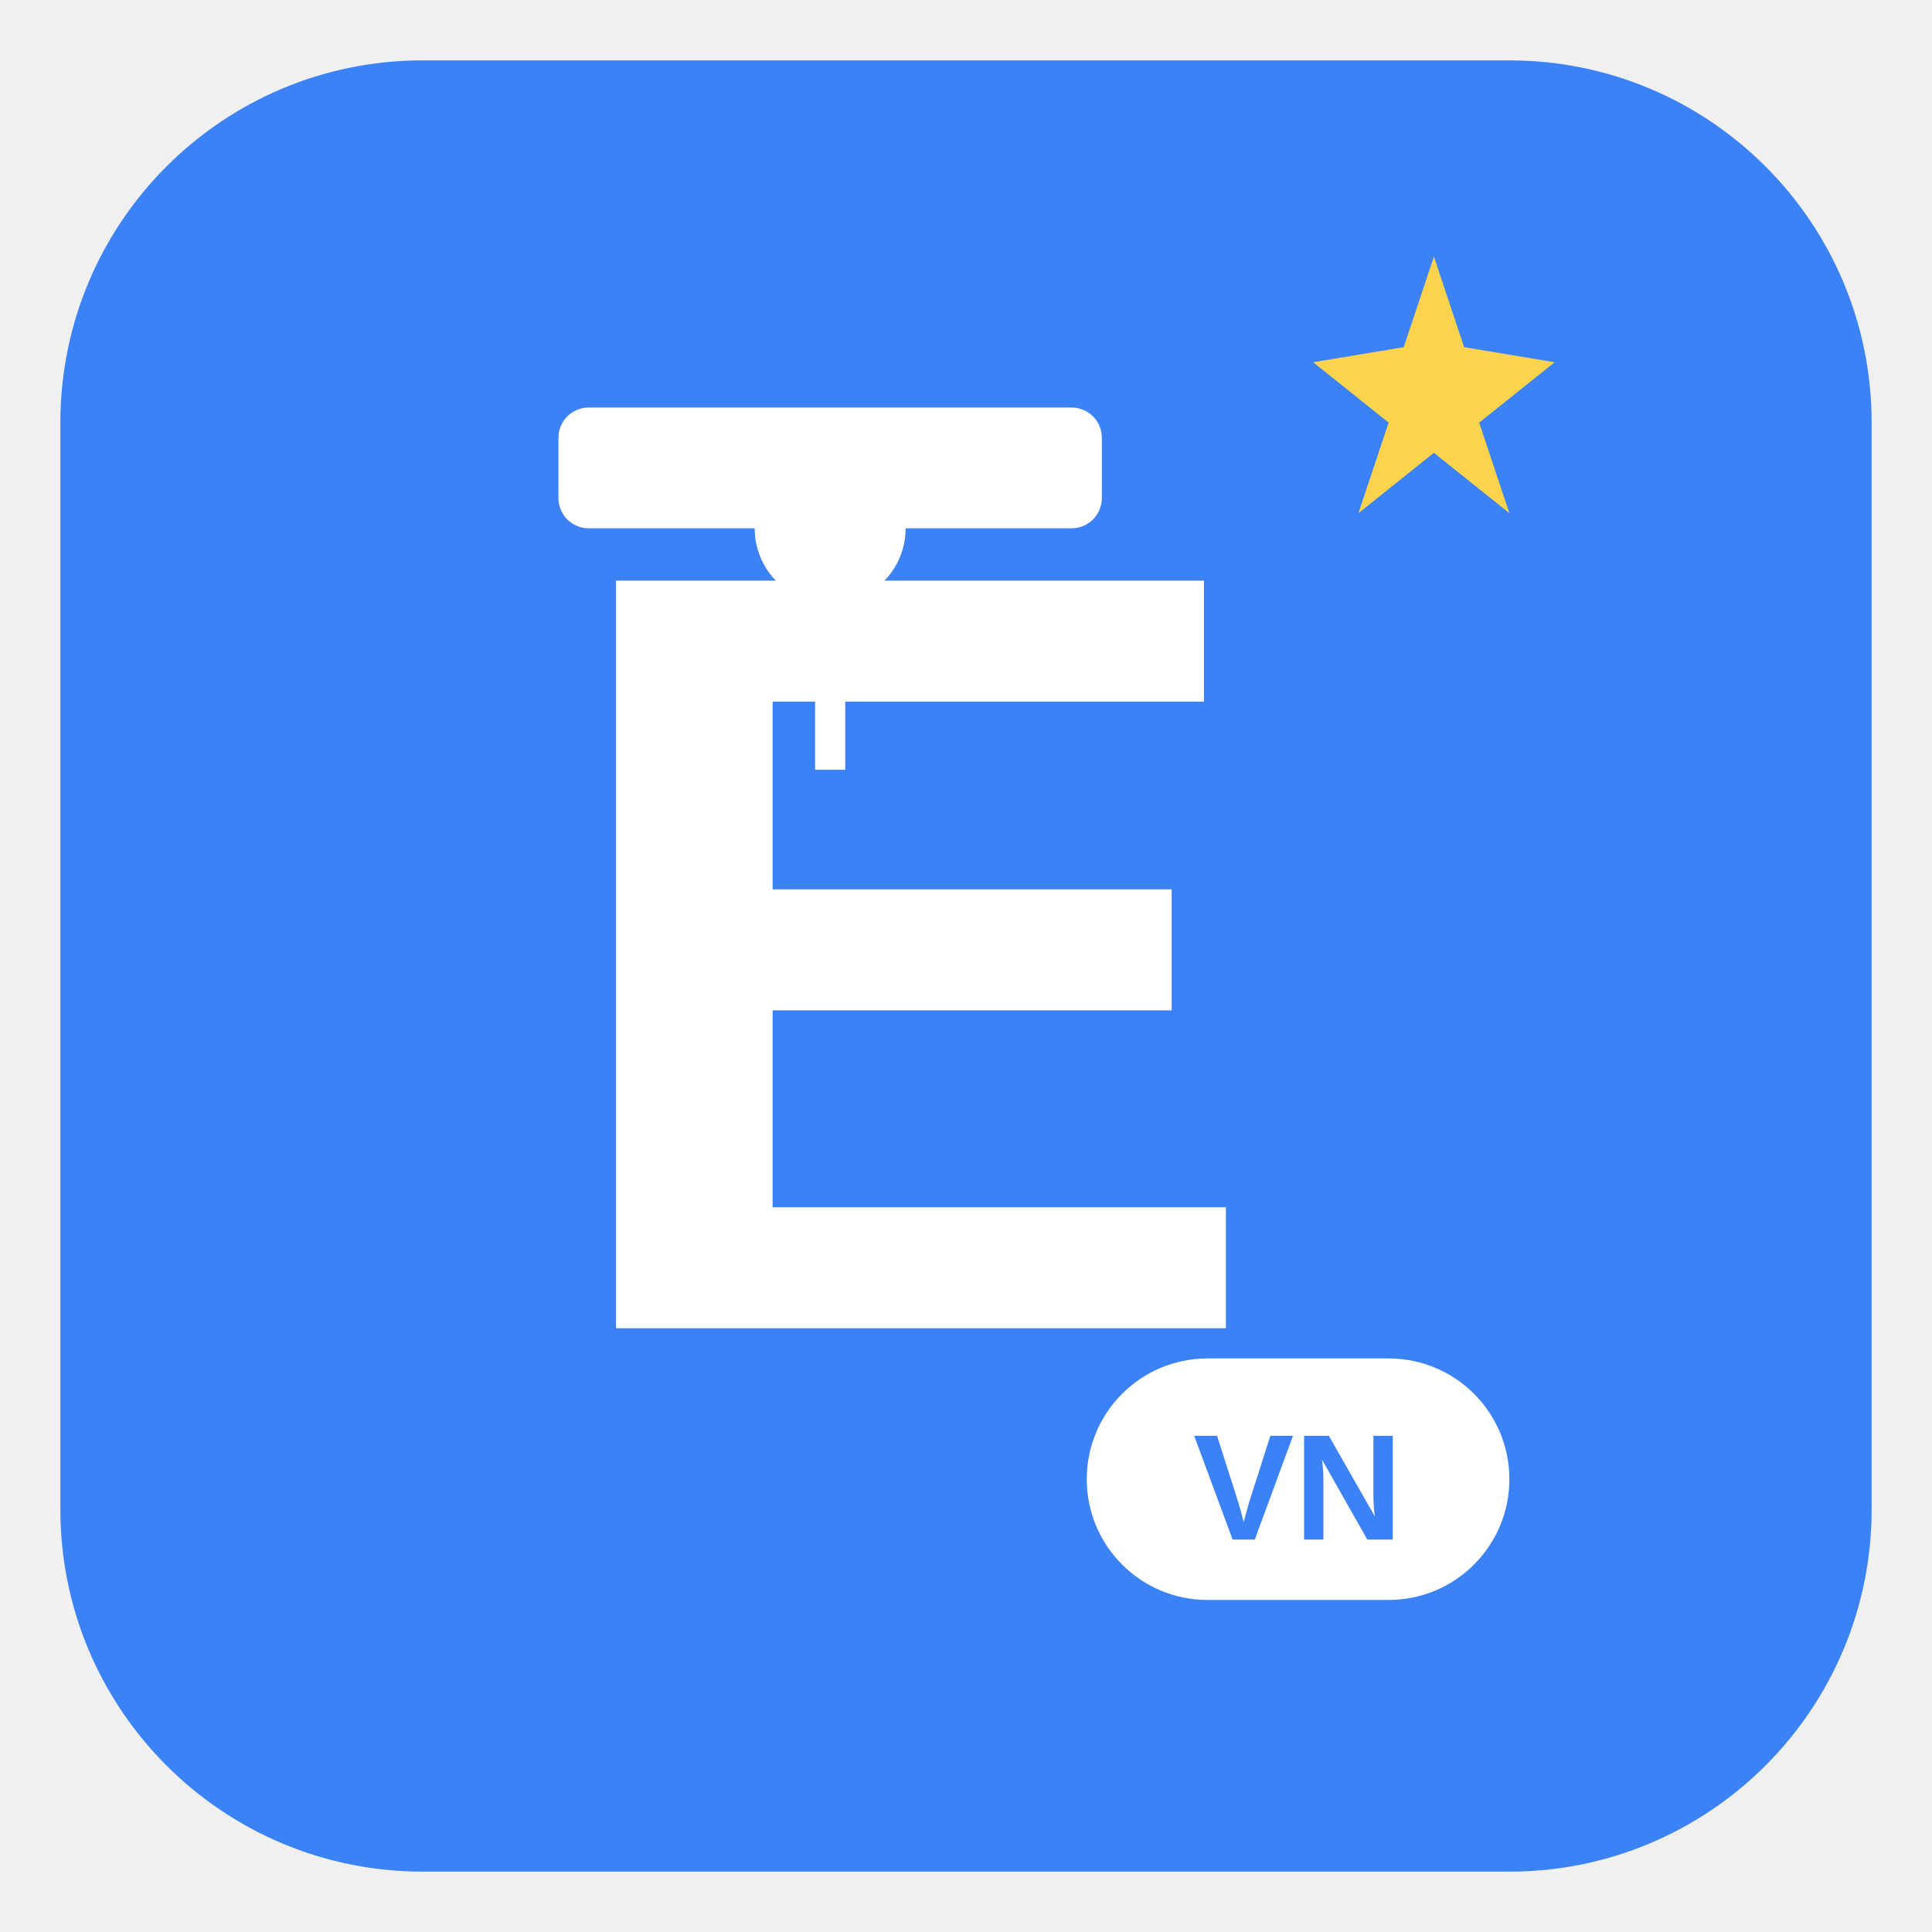
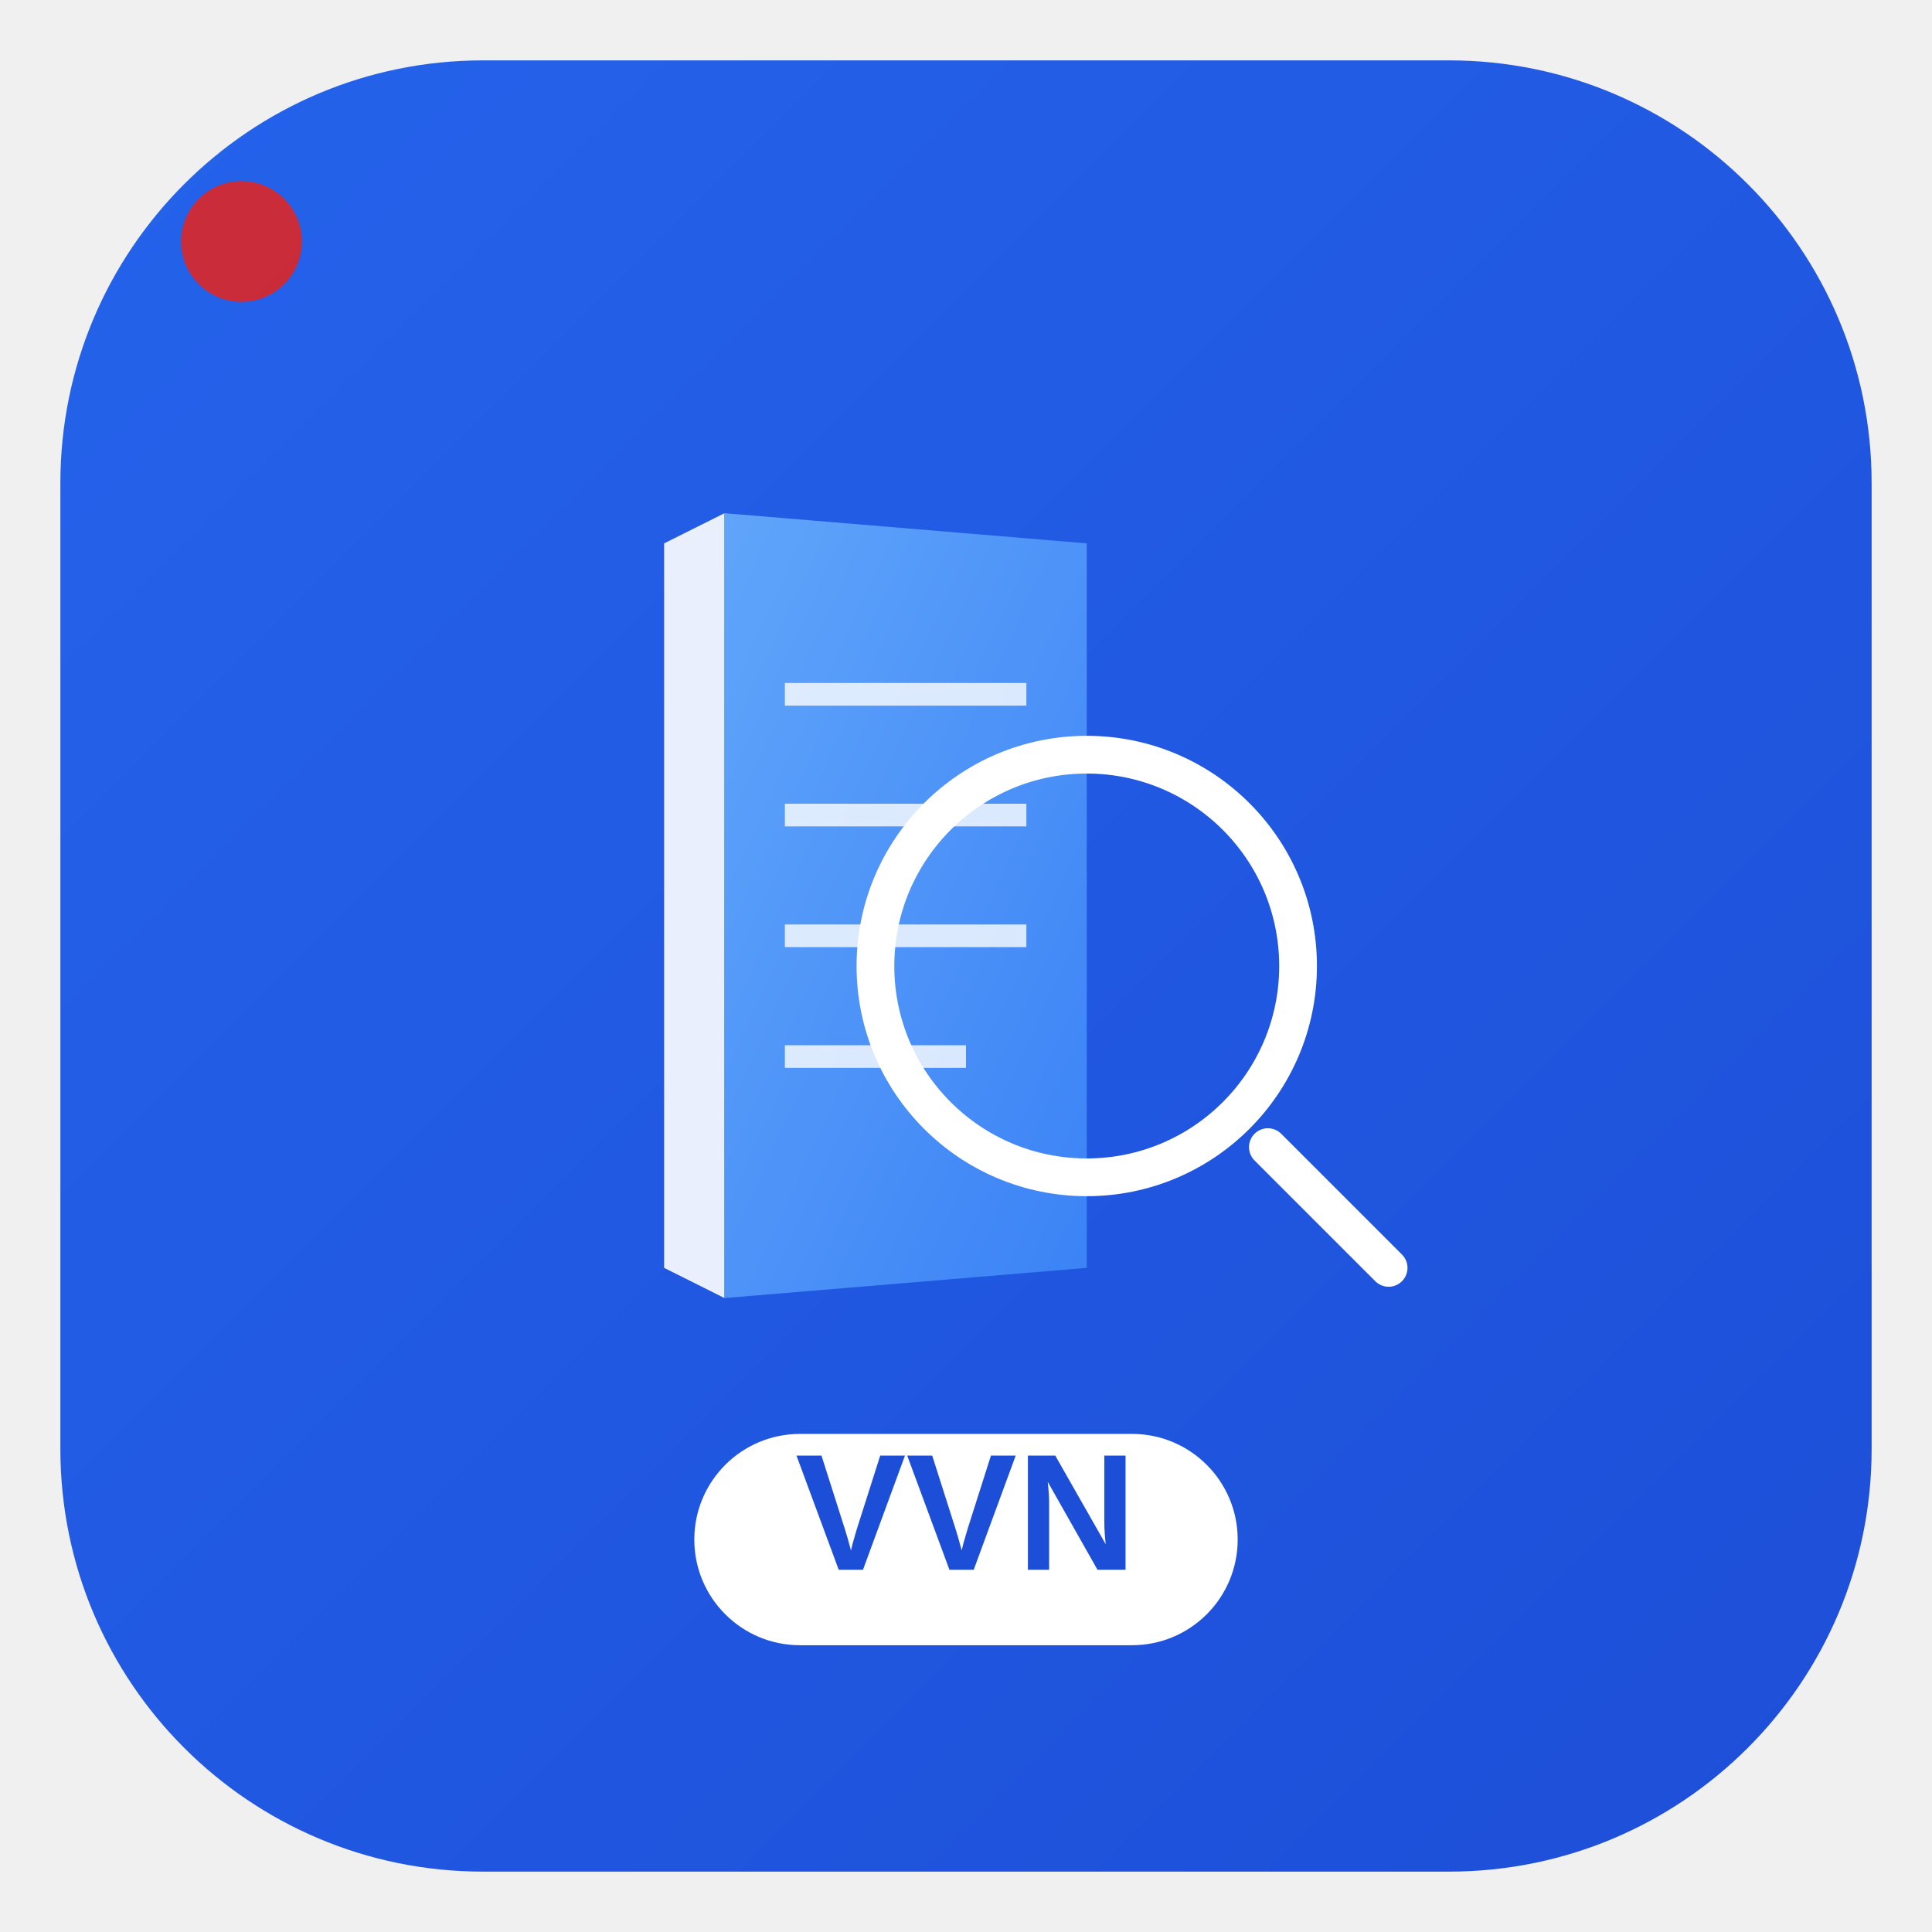
<svg xmlns="http://www.w3.org/2000/svg" viewBox="0 0 128 128">
-   <rect x="4" y="4" width="120" height="120" rx="24" ry="24" fill="#3B82F6" />
-   <text x="36" y="88" font-family="Arial, sans-serif" font-size="72" font-weight="bold" fill="white" text-anchor="start">E</text>
-   <g transform="translate(55, 35)">
-     <rect x="-18" y="-8" width="36" height="8" rx="2" fill="white" />
-     <circle cx="0" cy="0" r="5" fill="white" />
-     <line x1="0" y1="5" x2="0" y2="16" stroke="white" stroke-width="2" />
+   <defs>
+     <linearGradient id="bgGradient" x1="0%" y1="0%" x2="100%" y2="100%">
+       <stop offset="0%" style="stop-color:#2563EB;stop-opacity:1" />
+       <stop offset="100%" style="stop-color:#1D4ED8;stop-opacity:1" />
+     </linearGradient>
+     <linearGradient id="accentGradient" x1="0%" y1="0%" x2="100%" y2="100%">
+       <stop offset="0%" style="stop-color:#60A5FA;stop-opacity:1" />
+       <stop offset="100%" style="stop-color:#3B82F6;stop-opacity:1" />
+     </linearGradient>
+   </defs>
+   <rect x="4" y="4" width="120" height="120" rx="28" ry="28" fill="url(#bgGradient)" />
+   <g transform="translate(32, 28)">
+     <path d="M 12 8 L 12 56 L 16 58 L 16 6 Z" fill="white" opacity="0.9" />
+     <path d="M 16 6 L 40 8 L 40 56 L 16 58 Z" fill="url(#accentGradient)" />
+     <line x1="20" y1="18" x2="36" y2="18" stroke="white" stroke-width="1.5" opacity="0.8" />
+     <line x1="20" y1="26" x2="36" y2="26" stroke="white" stroke-width="1.5" opacity="0.8" />
+     <line x1="20" y1="34" x2="36" y2="34" stroke="white" stroke-width="1.5" opacity="0.8" />
+     <line x1="20" y1="42" x2="32" y2="42" stroke="white" stroke-width="1.5" opacity="0.8" />
  </g>
-   <g transform="translate(95, 25)">
-     <polygon points="0,-8 2,-2 8,-1 3,3 5,9 0,5 -5,9 -3,3 -8,-1 -2,-2" fill="#FCD34D" />
+   <g transform="translate(60, 52)">
+     <circle cx="12" cy="12" r="14" fill="none" stroke="white" stroke-width="2.5" />
+     <line x1="24" y1="24" x2="32" y2="32" stroke="white" stroke-width="2.5" stroke-linecap="round" />
  </g>
-   <g transform="translate(86, 98)">
-     <rect x="-14" y="-8" width="28" height="16" rx="8" ry="8" fill="white" />
-     <text x="0" y="4" font-family="Arial, sans-serif" font-size="10" font-weight="bold" fill="#3B82F6" text-anchor="middle">VN</text>
+   <g transform="translate(64, 102)">
+     <rect x="-18" y="-7" width="36" height="14" rx="7" ry="7" fill="white" />
+     <text x="0" y="2" font-family="Arial, sans-serif" font-size="11" font-weight="bold" fill="#1D4ED8" text-anchor="middle">VVN</text>
  </g>
+   <circle cx="16" cy="16" r="4" fill="#DC2626" opacity="0.9" />
</svg>
